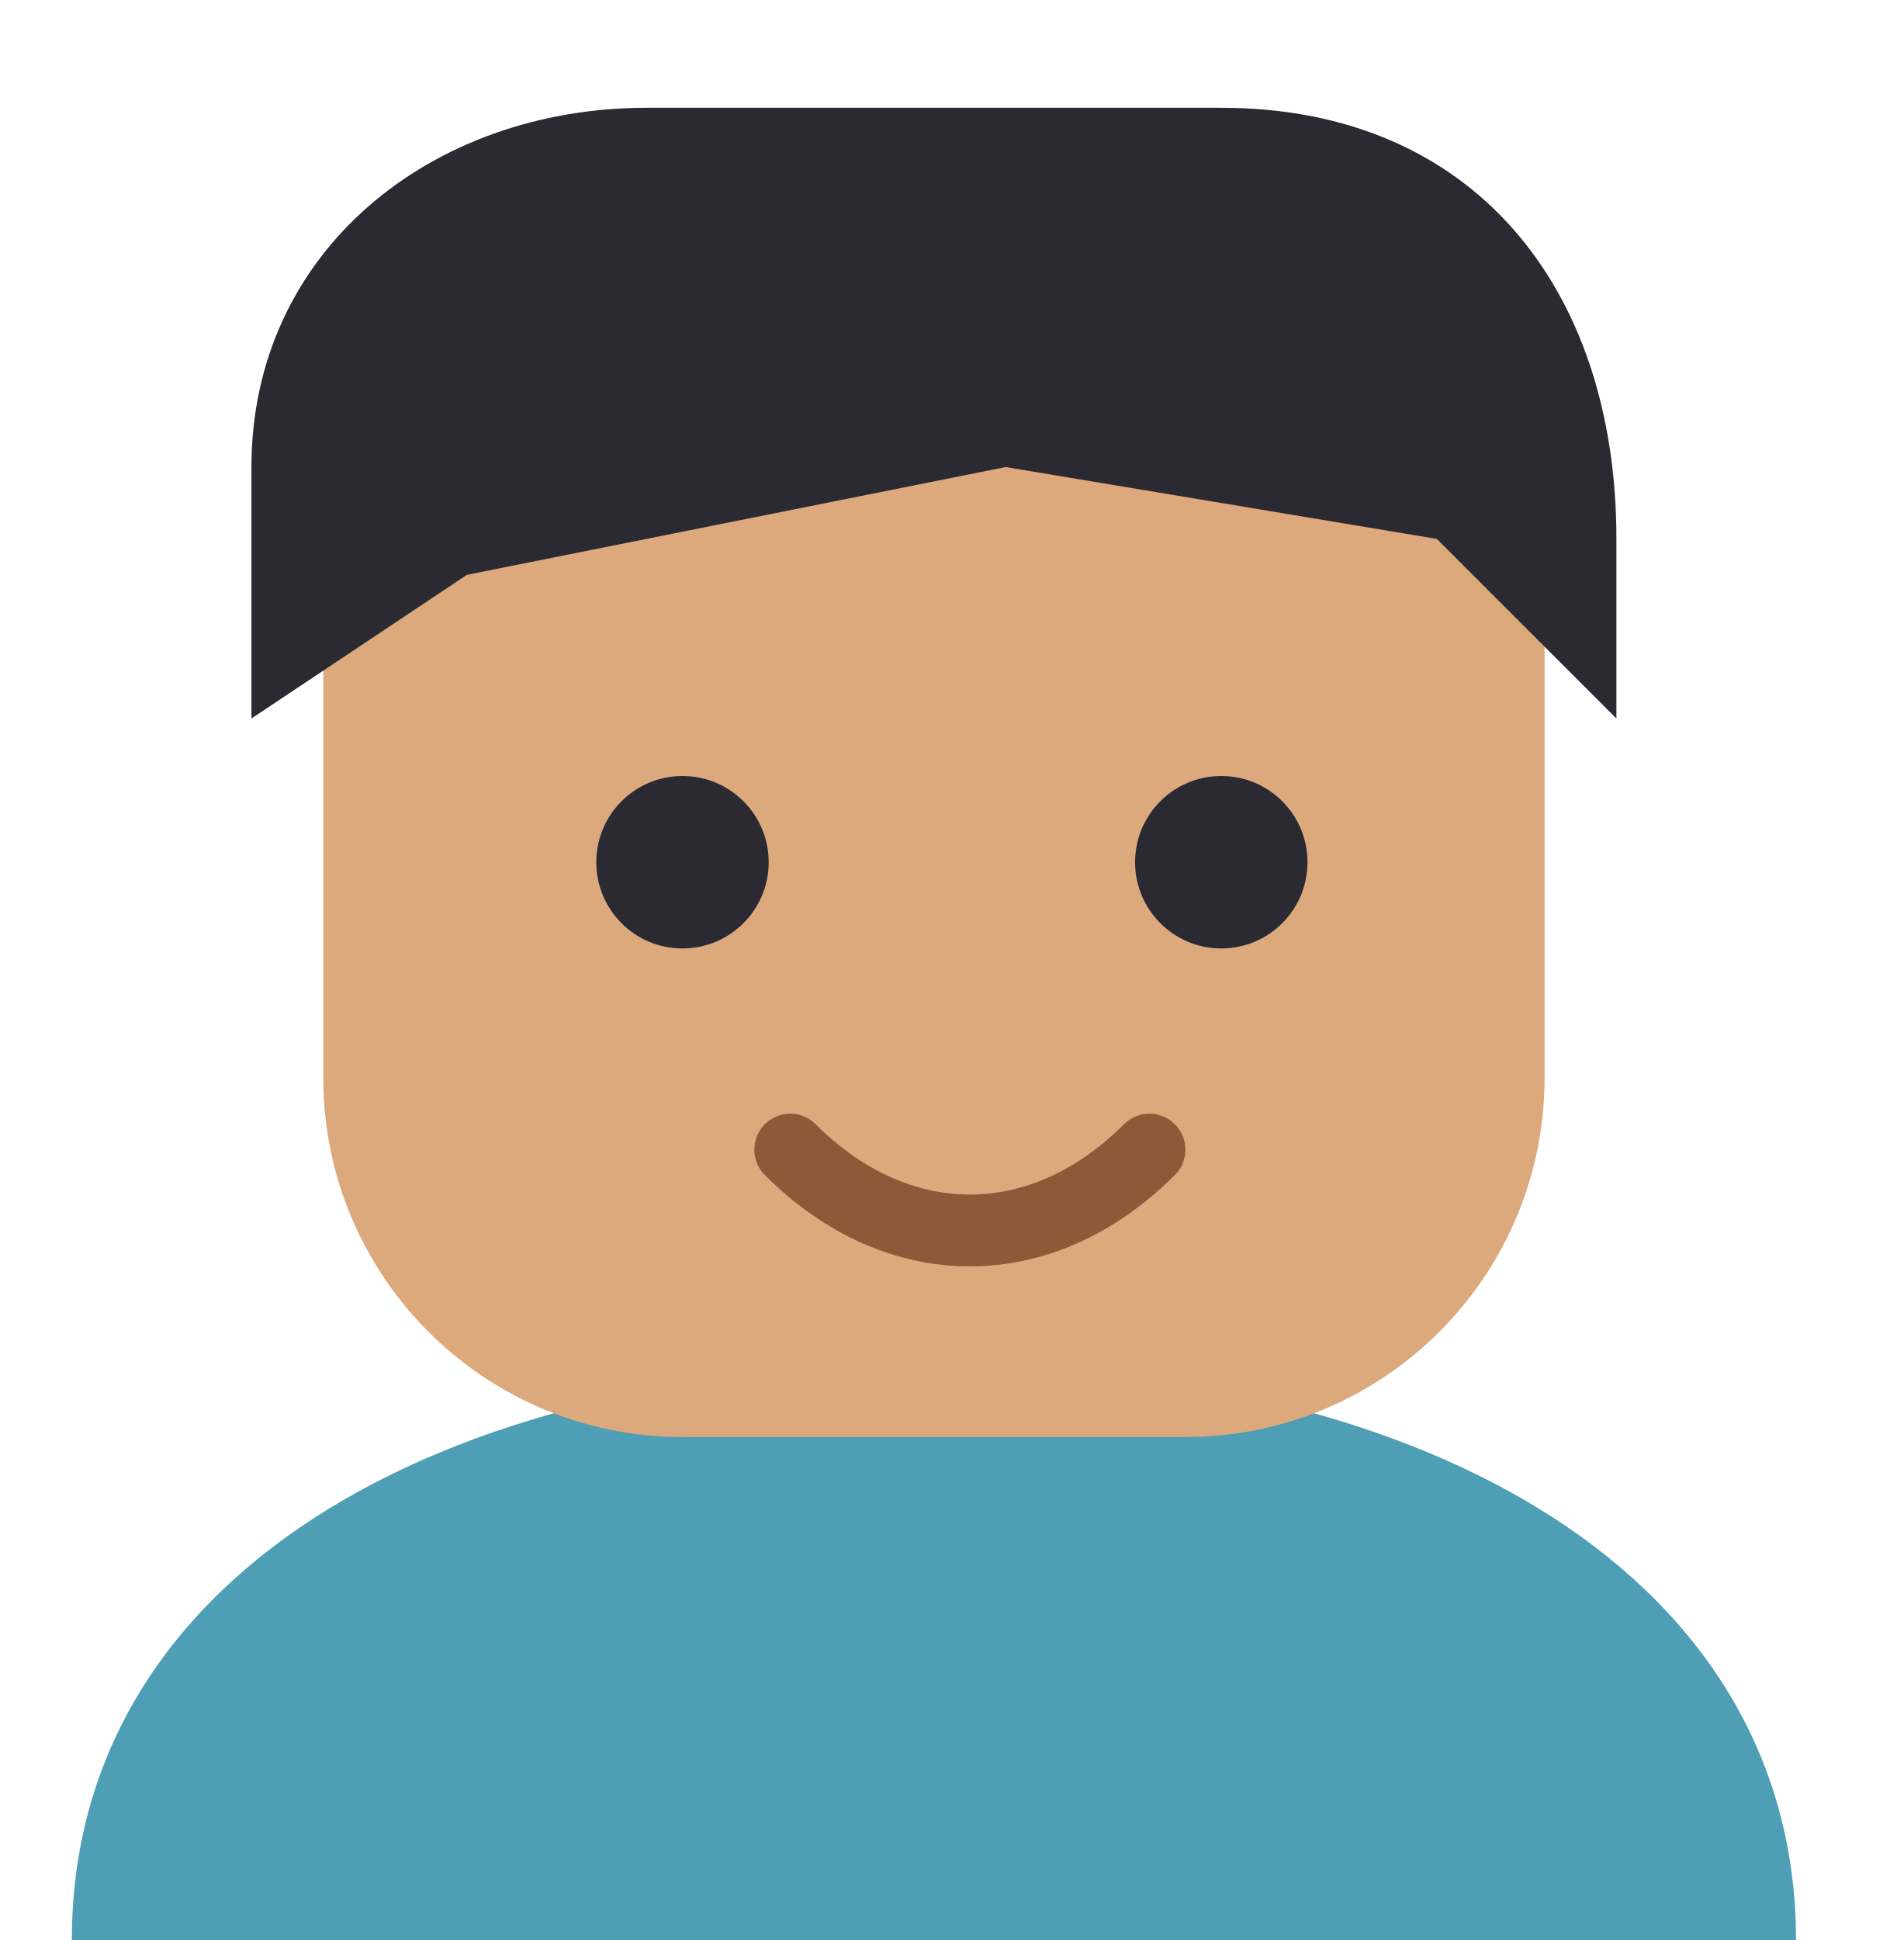
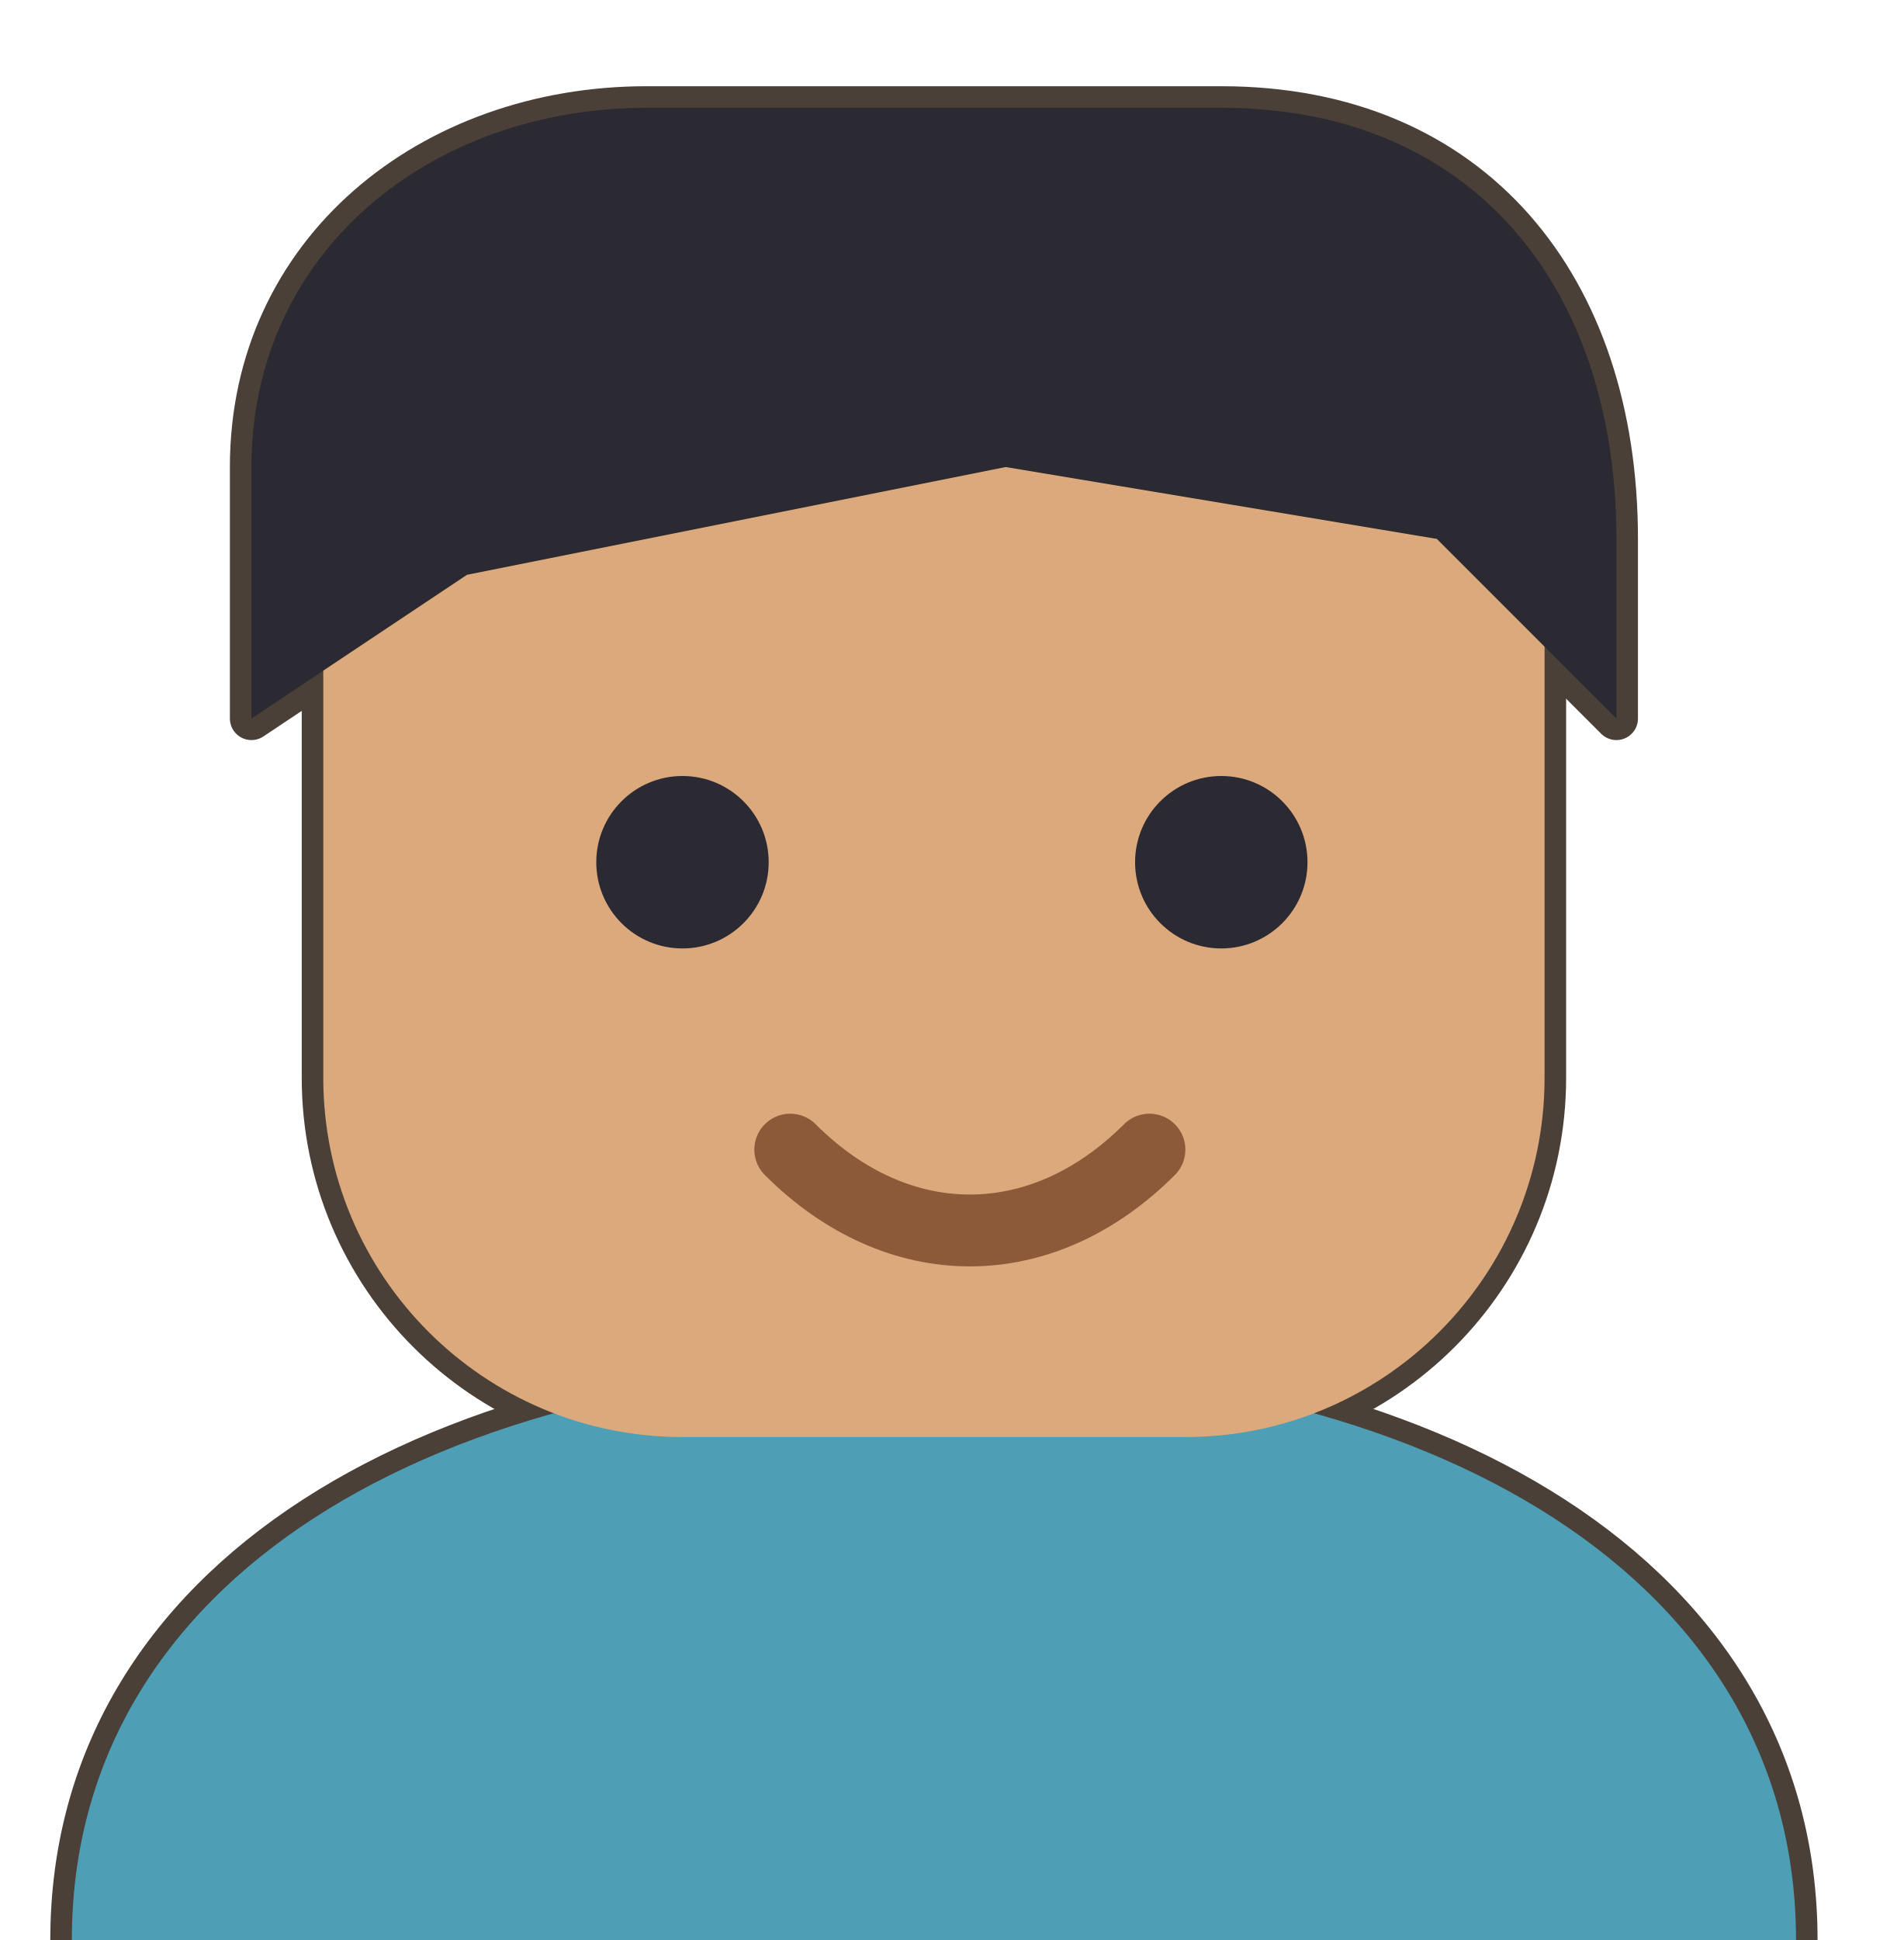
<svg xmlns="http://www.w3.org/2000/svg" width="159" height="162" viewBox="4 0 53 54">
+   <g id="paperscrape-outline" fill="#4a4038" stroke="#4a4038" stroke-width="1.2" stroke-linejoin="round" stroke-linecap="round">
+     <path d="M6 54 C6 44 16 38 30 38 C44 38 54 44 54 54 Z" />
+     <rect x="13" y="6" width="34" height="34" rx="10" />
+     <path d="M11 20 L11 13 C11 7 16 3 22 3 L38 3 C45 3 49 8 49 15 L49 20 L44 15 L32 13 L17 16 Z" />
+     <circle cx="23" cy="24" r="2.4" />
+     <circle cx="38" cy="24" r="2.4" />
+     <path d="M26 32 C29 35 33 35 36 32" stroke="#8C5A38" stroke-width="2" stroke-linecap="round" />
+   </g>
  <path d="M6 54 C6 44 16 38 30 38 C44 38 54 44 54 54 Z" fill="#4E9FB5" />
  <rect x="13" y="6" width="34" height="34" rx="10" fill="#DCA97C" />
  <path d="M11 20 L11 13 C11 7 16 3 22 3 L38 3 C45 3 49 8 49 15 L49 20 L44 15 L32 13 L17 16 Z" fill="#2B2A33" />
  <circle cx="23" cy="24" r="2.4" fill="#2B2A33" />
  <circle cx="38" cy="24" r="2.4" fill="#2B2A33" />
  <path d="M26 32 C29 35 33 35 36 32" stroke="#8C5A38" stroke-width="2" fill="none" stroke-linecap="round" />
</svg>
